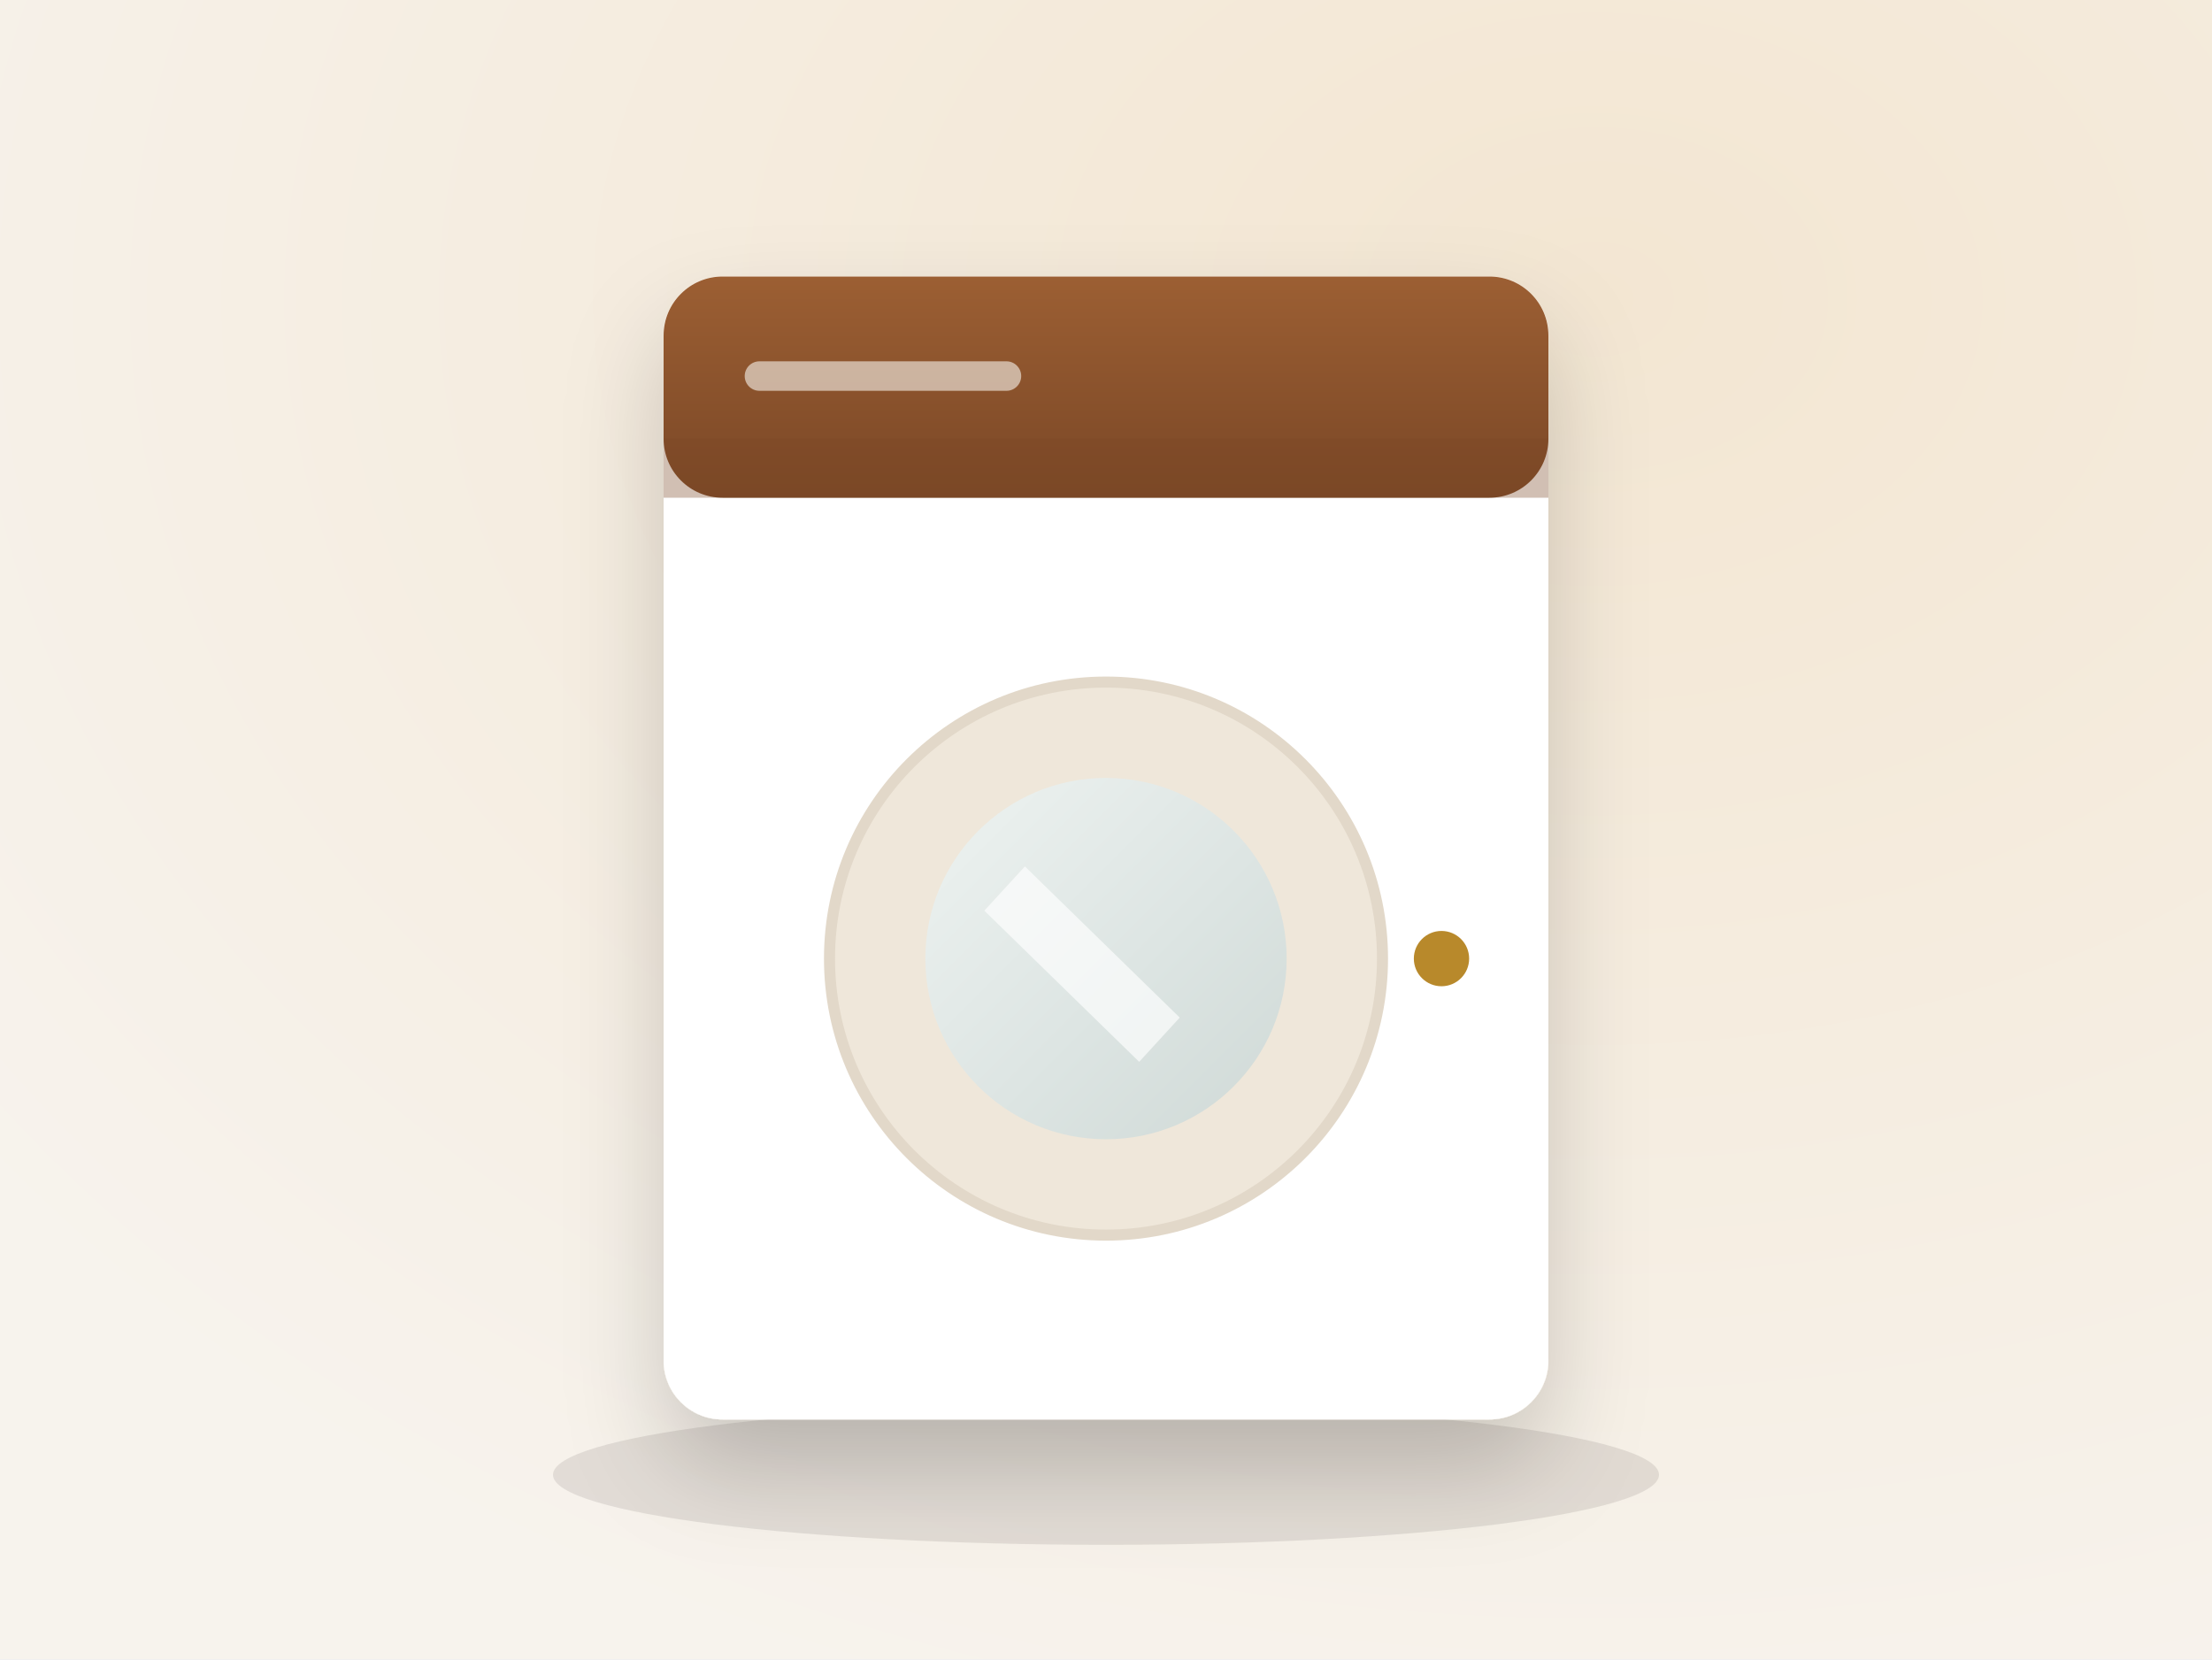
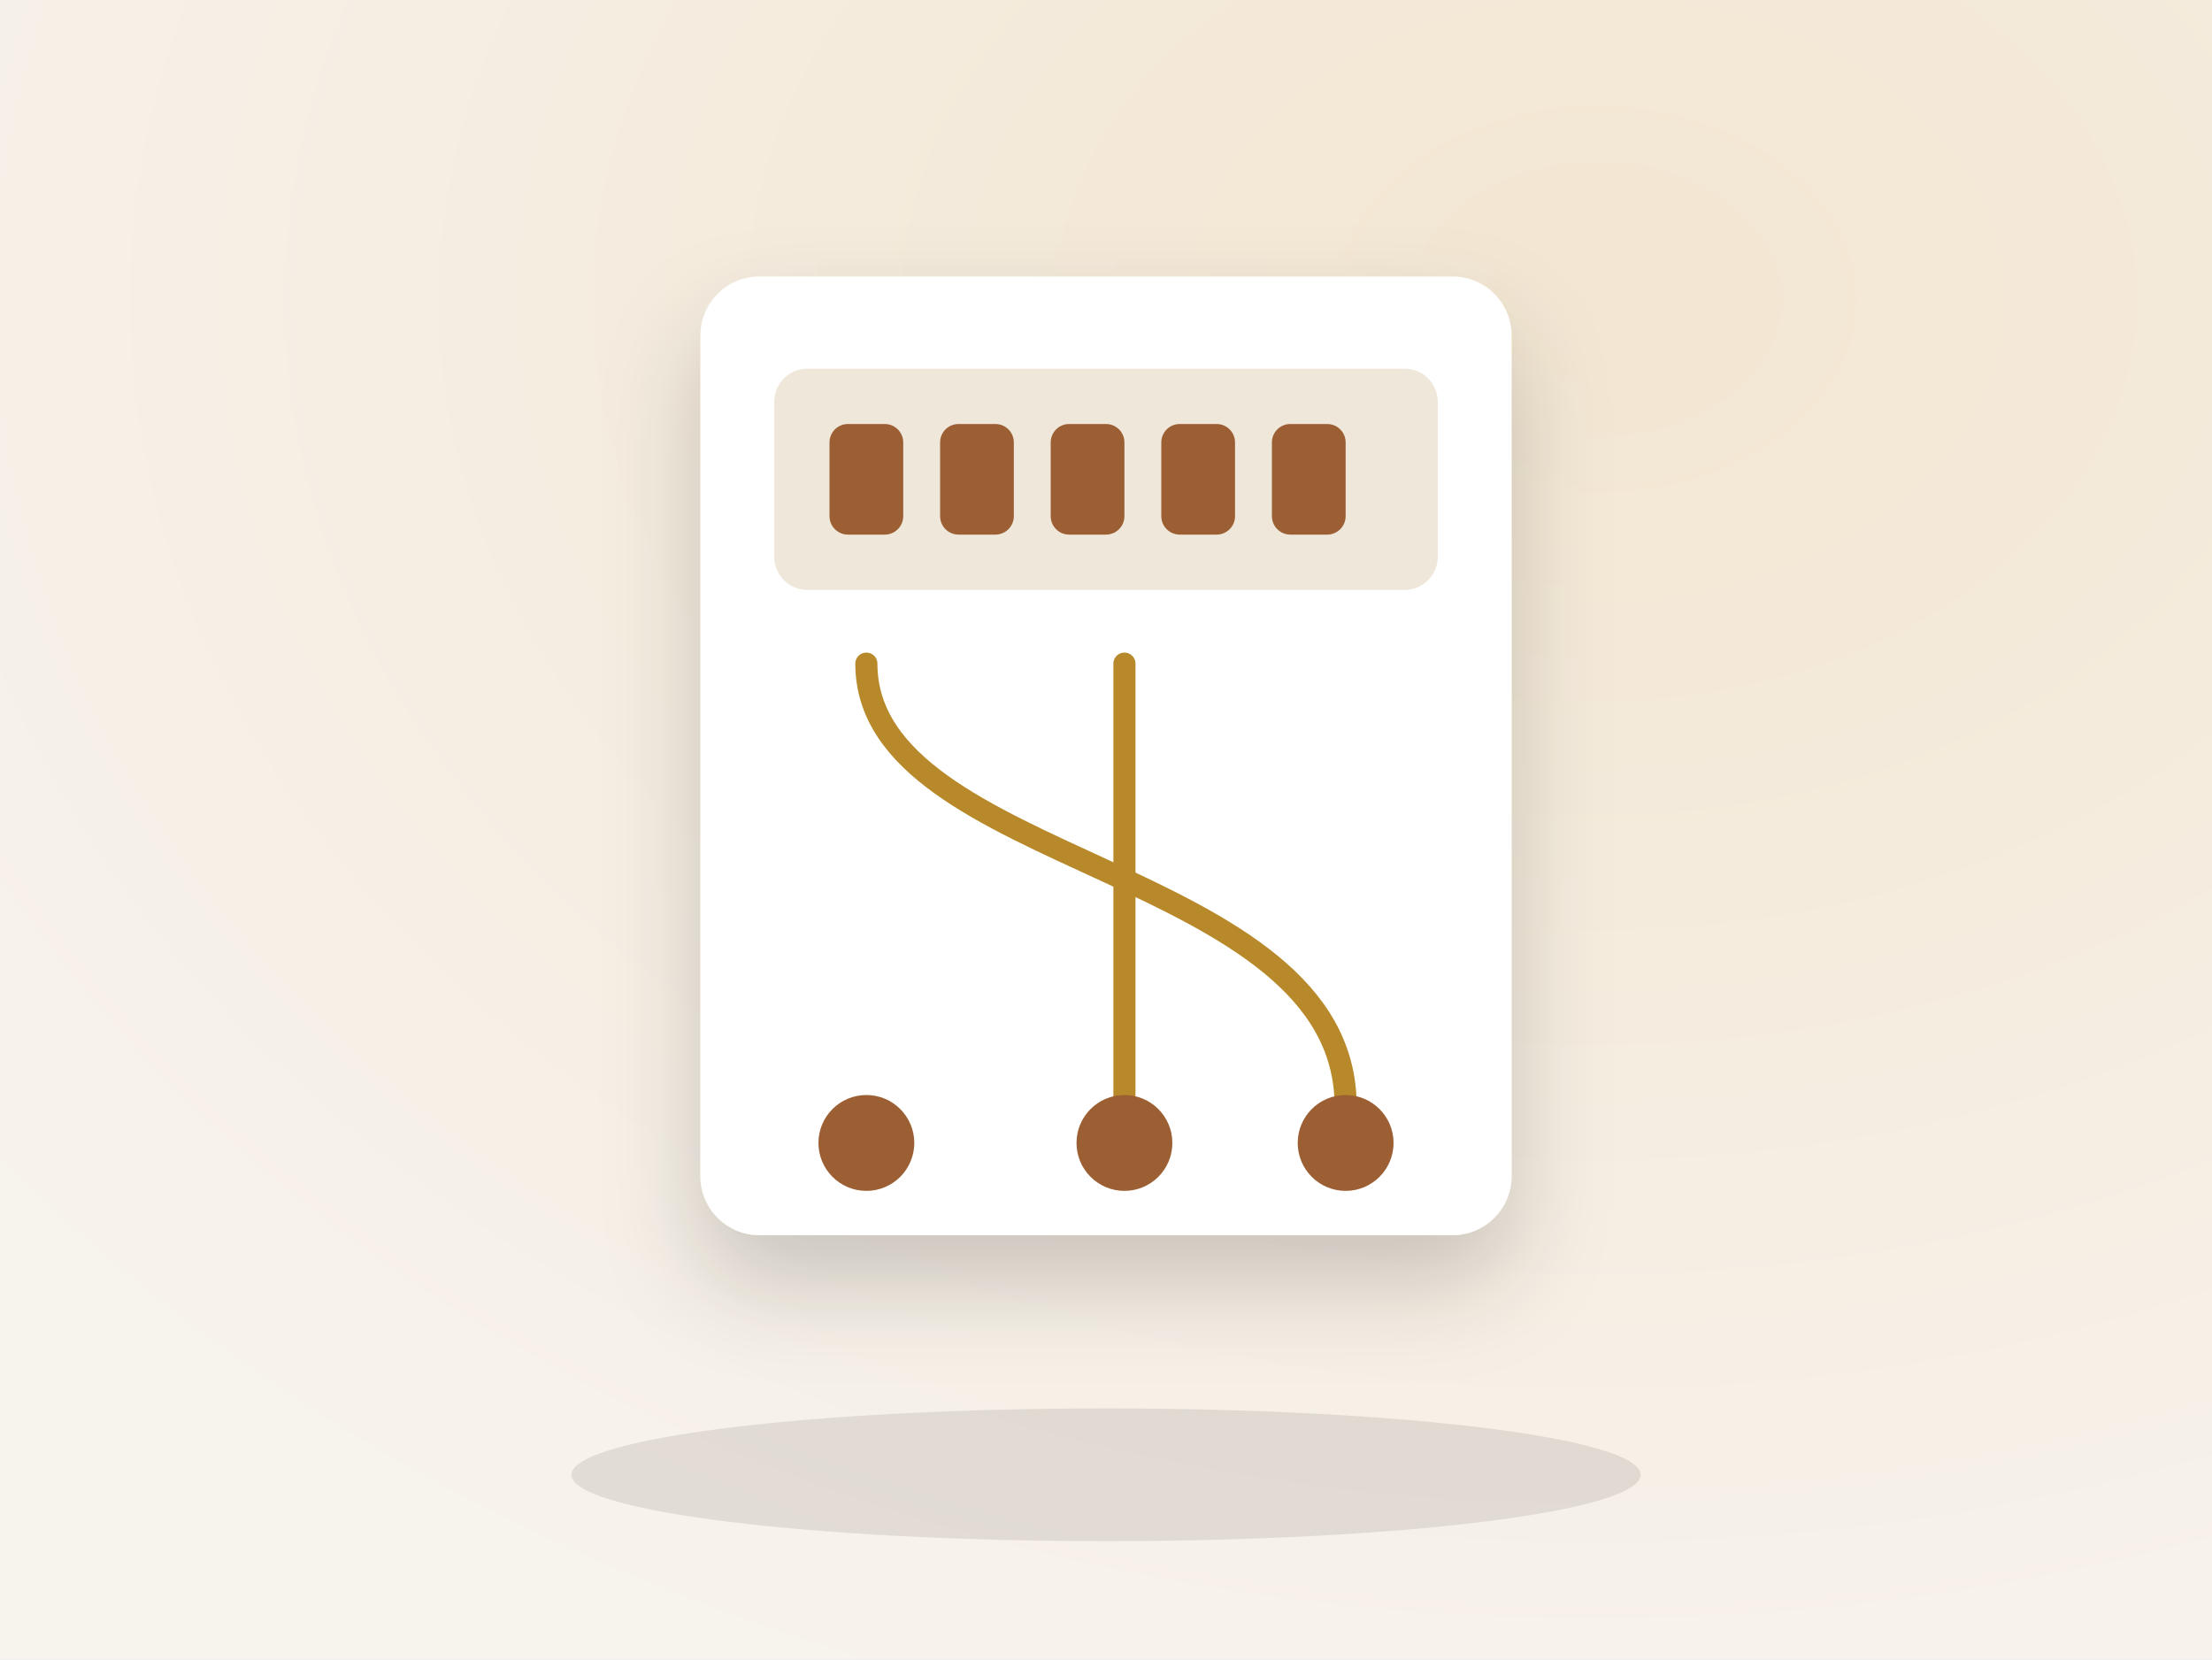
<svg xmlns="http://www.w3.org/2000/svg" viewBox="0 0 1200 900" width="1200" height="900" role="img">
  <defs>
    <filter id="sh" x="-30%" y="-30%" width="160%" height="160%">
      <feDropShadow dx="0" dy="26" stdDeviation="26" flood-color="#1b1613" flood-opacity="0.18" />
    </filter>
    <filter id="sf" x="-30%" y="-30%" width="160%" height="160%">
      <feDropShadow dx="0" dy="14" stdDeviation="14" flood-color="#1b1613" flood-opacity="0.12" />
    </filter>
    <radialGradient id="warm" cx="0.72" cy="0.18" r="0.9">
      <stop offset="0" stop-color="#f3e6d2" />
      <stop offset="1" stop-color="#f7f3ed" />
    </radialGradient>
    <linearGradient id="gl" x1="0" y1="0" x2="1" y2="1">
      <stop offset="0" stop-color="#eef3f1" />
      <stop offset="0.55" stop-color="#dde5e3" />
      <stop offset="1" stop-color="#cfd9d6" />
    </linearGradient>
    <linearGradient id="wd" x1="0" y1="0" x2="0" y2="1">
      <stop offset="0" stop-color="#9c5f33" />
      <stop offset="1" stop-color="#7a4726" />
    </linearGradient>
  </defs>
  <rect width="1200" height="900" fill="url(#warm)" />
-   <ellipse cx="600" cy="800" rx="300" ry="38" fill="#1b1613" opacity="0.1" />
+   <ellipse cx="600" cy="800" rx="290" ry="36" fill="#1b1613" opacity="0.1" />
  <g filter="url(#sh)">
-     <rect x="360" y="150" width="480" height="620" rx="32" fill="#ffffff" />
+     <rect x="380" y="150" width="440" height="520" rx="32" fill="#ffffff" />
  </g>
-   <rect x="360" y="150" width="480" height="120" rx="32" fill="url(#wd)" />
-   <rect x="360" y="238" width="480" height="32" fill="#7a4726" opacity="0.35" />
-   <circle cx="600" cy="520" r="150" fill="#efe7da" stroke="#e2d8c9" stroke-width="6" />
-   <circle cx="600" cy="520" r="98" fill="url(#gl)" />
-   <path d="M556 470 L640 552 L618 576 L534 494 Z" fill="#ffffff" opacity="0.65" />
-   <circle cx="782" cy="520" r="15" fill="#b8892b" />
-   <rect x="404" y="196" width="150" height="16" rx="8" fill="#f7f3ed" opacity="0.6" />
+   <rect x="420" y="200" width="360" height="120" rx="18" fill="#efe7da" />
+   <g fill="#9c5f33">
+     <rect x="450" y="230" width="40" height="60" rx="10" />
+     <rect x="510" y="230" width="40" height="60" rx="10" />
+     <rect x="570" y="230" width="40" height="60" rx="10" />
+     <rect x="630" y="230" width="40" height="60" rx="10" />
+     <rect x="690" y="230" width="40" height="60" rx="10" />
+   </g>
+   <g stroke="#b8892b" stroke-width="12" fill="none" stroke-linecap="round">
+     <path d="M470 360 C 470 470, 730 470, 730 600" />
+     <path d="M610 360 V 600" />
+   </g>
+   <circle cx="470" cy="620" r="26" fill="#9c5f33" />
+   <circle cx="610" cy="620" r="26" fill="#9c5f33" />
+   <circle cx="730" cy="620" r="26" fill="#9c5f33" />
</svg>
